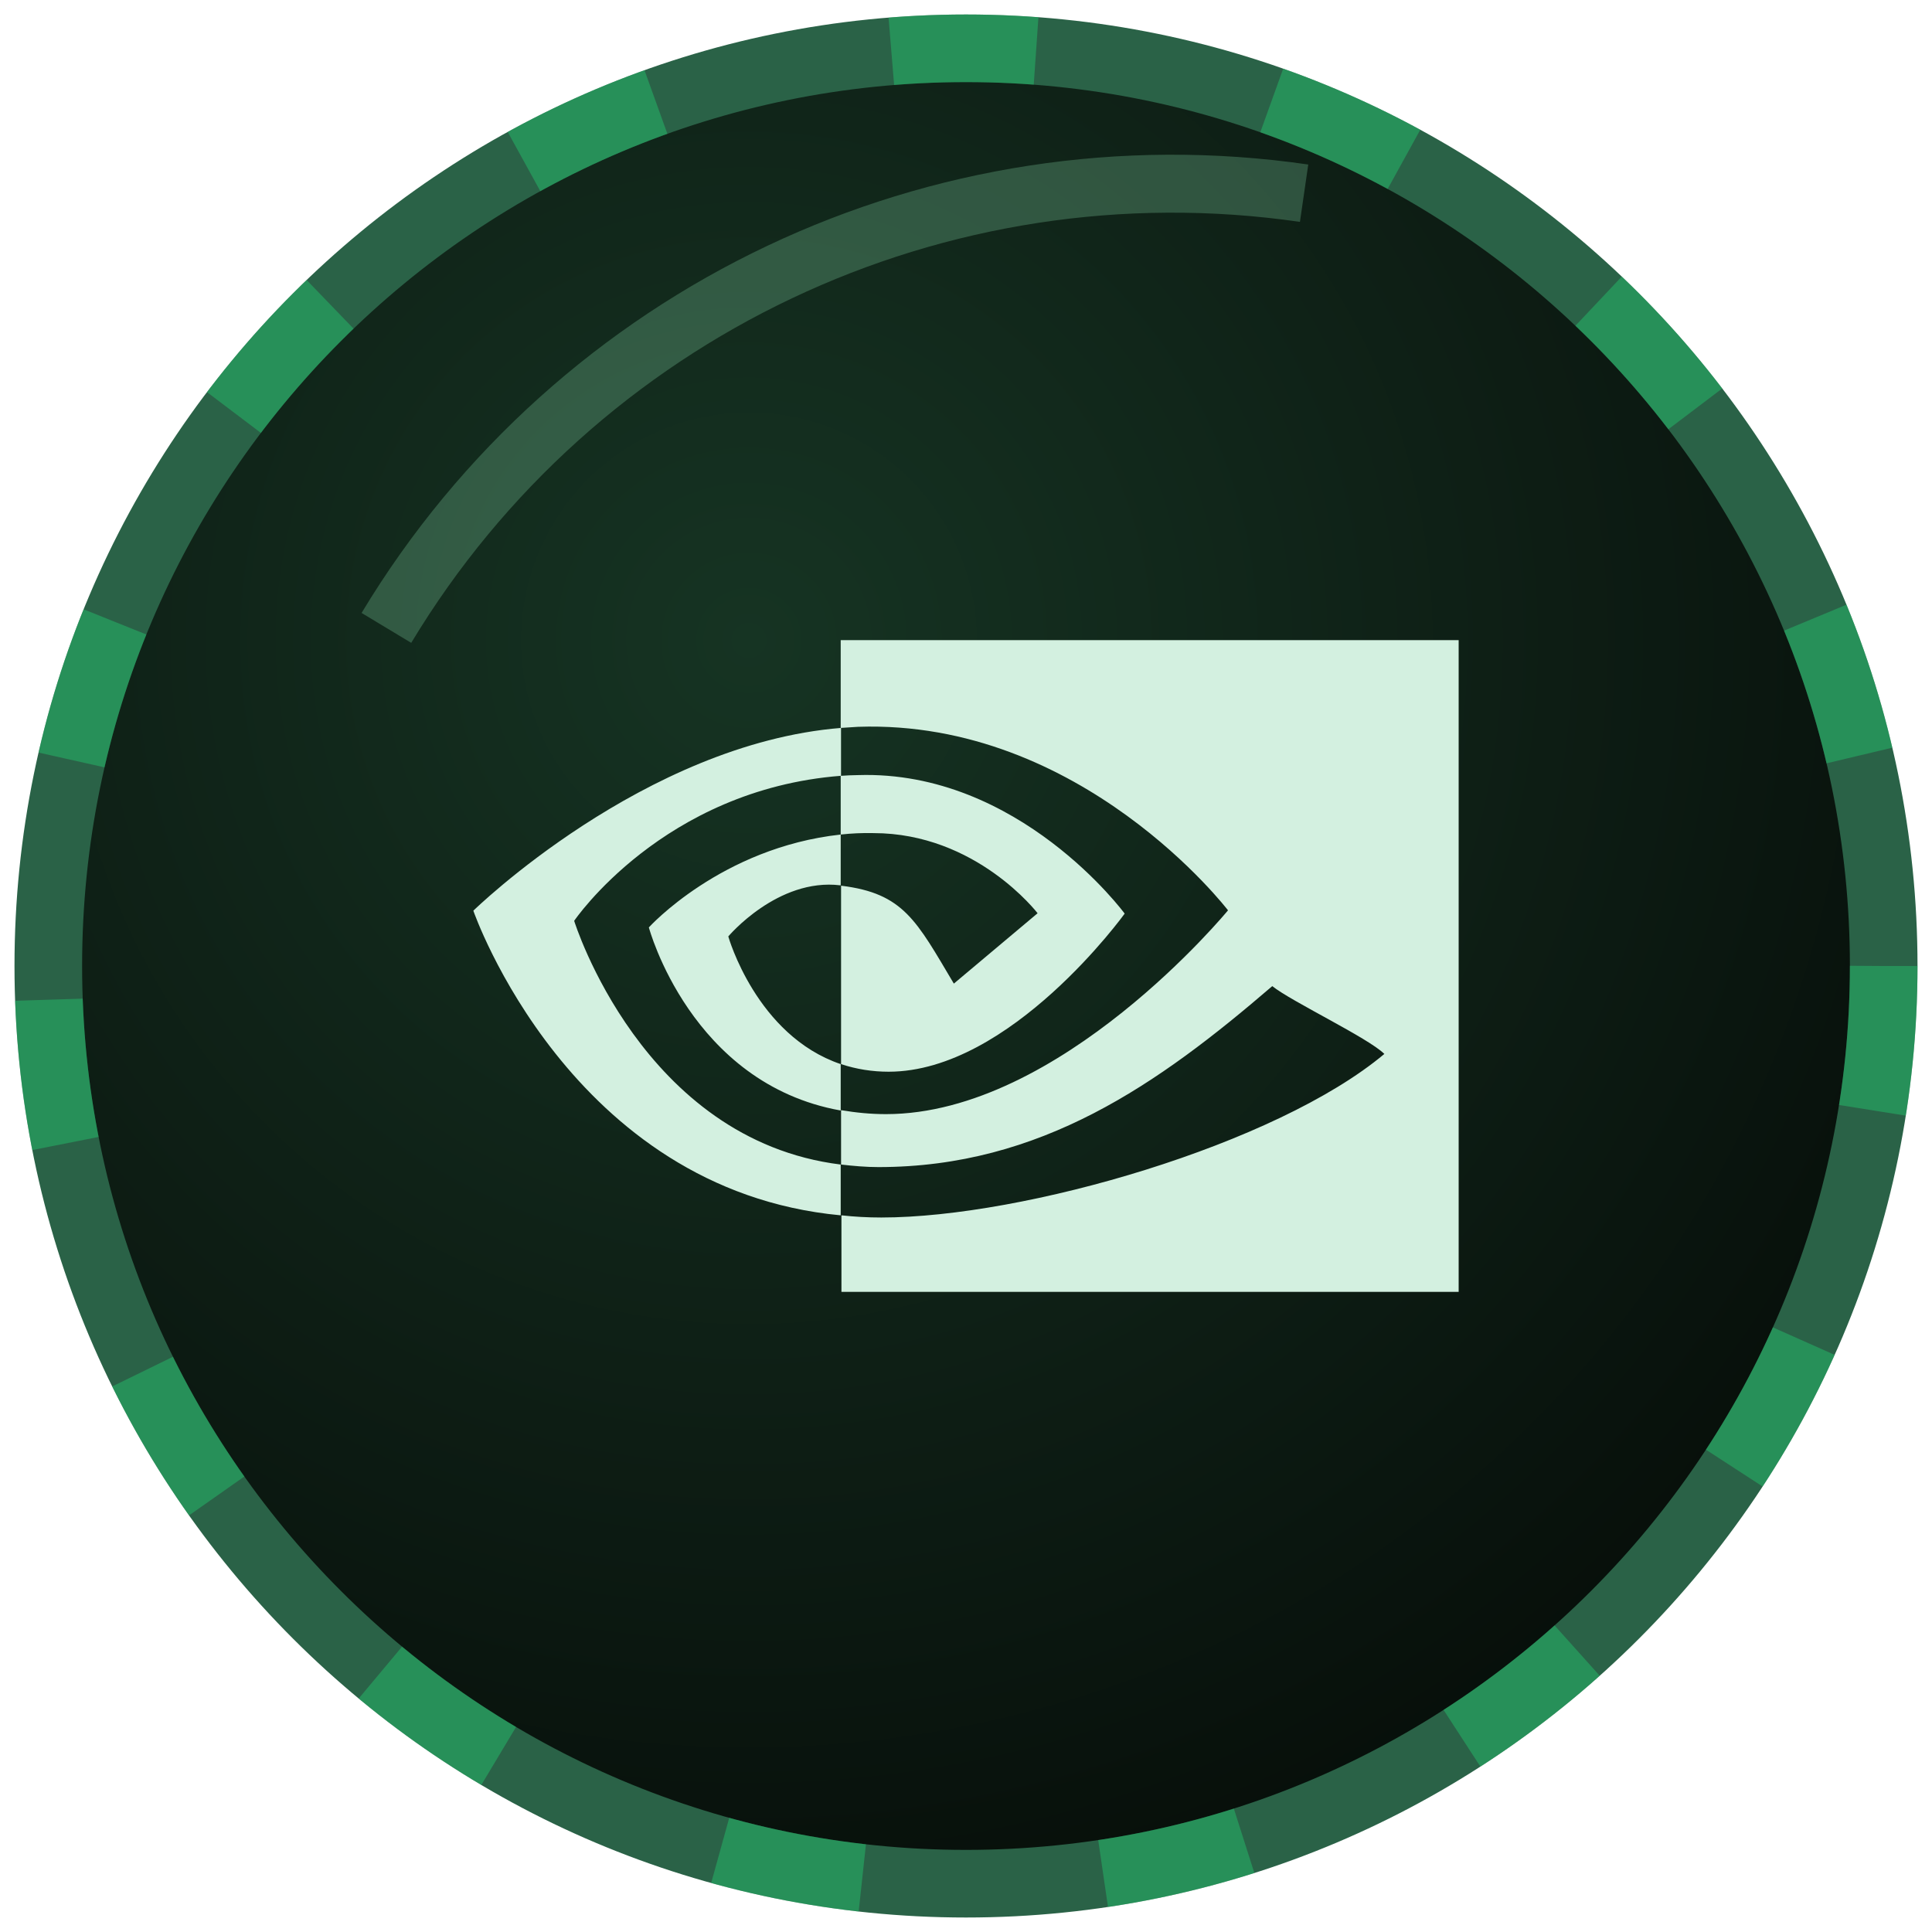
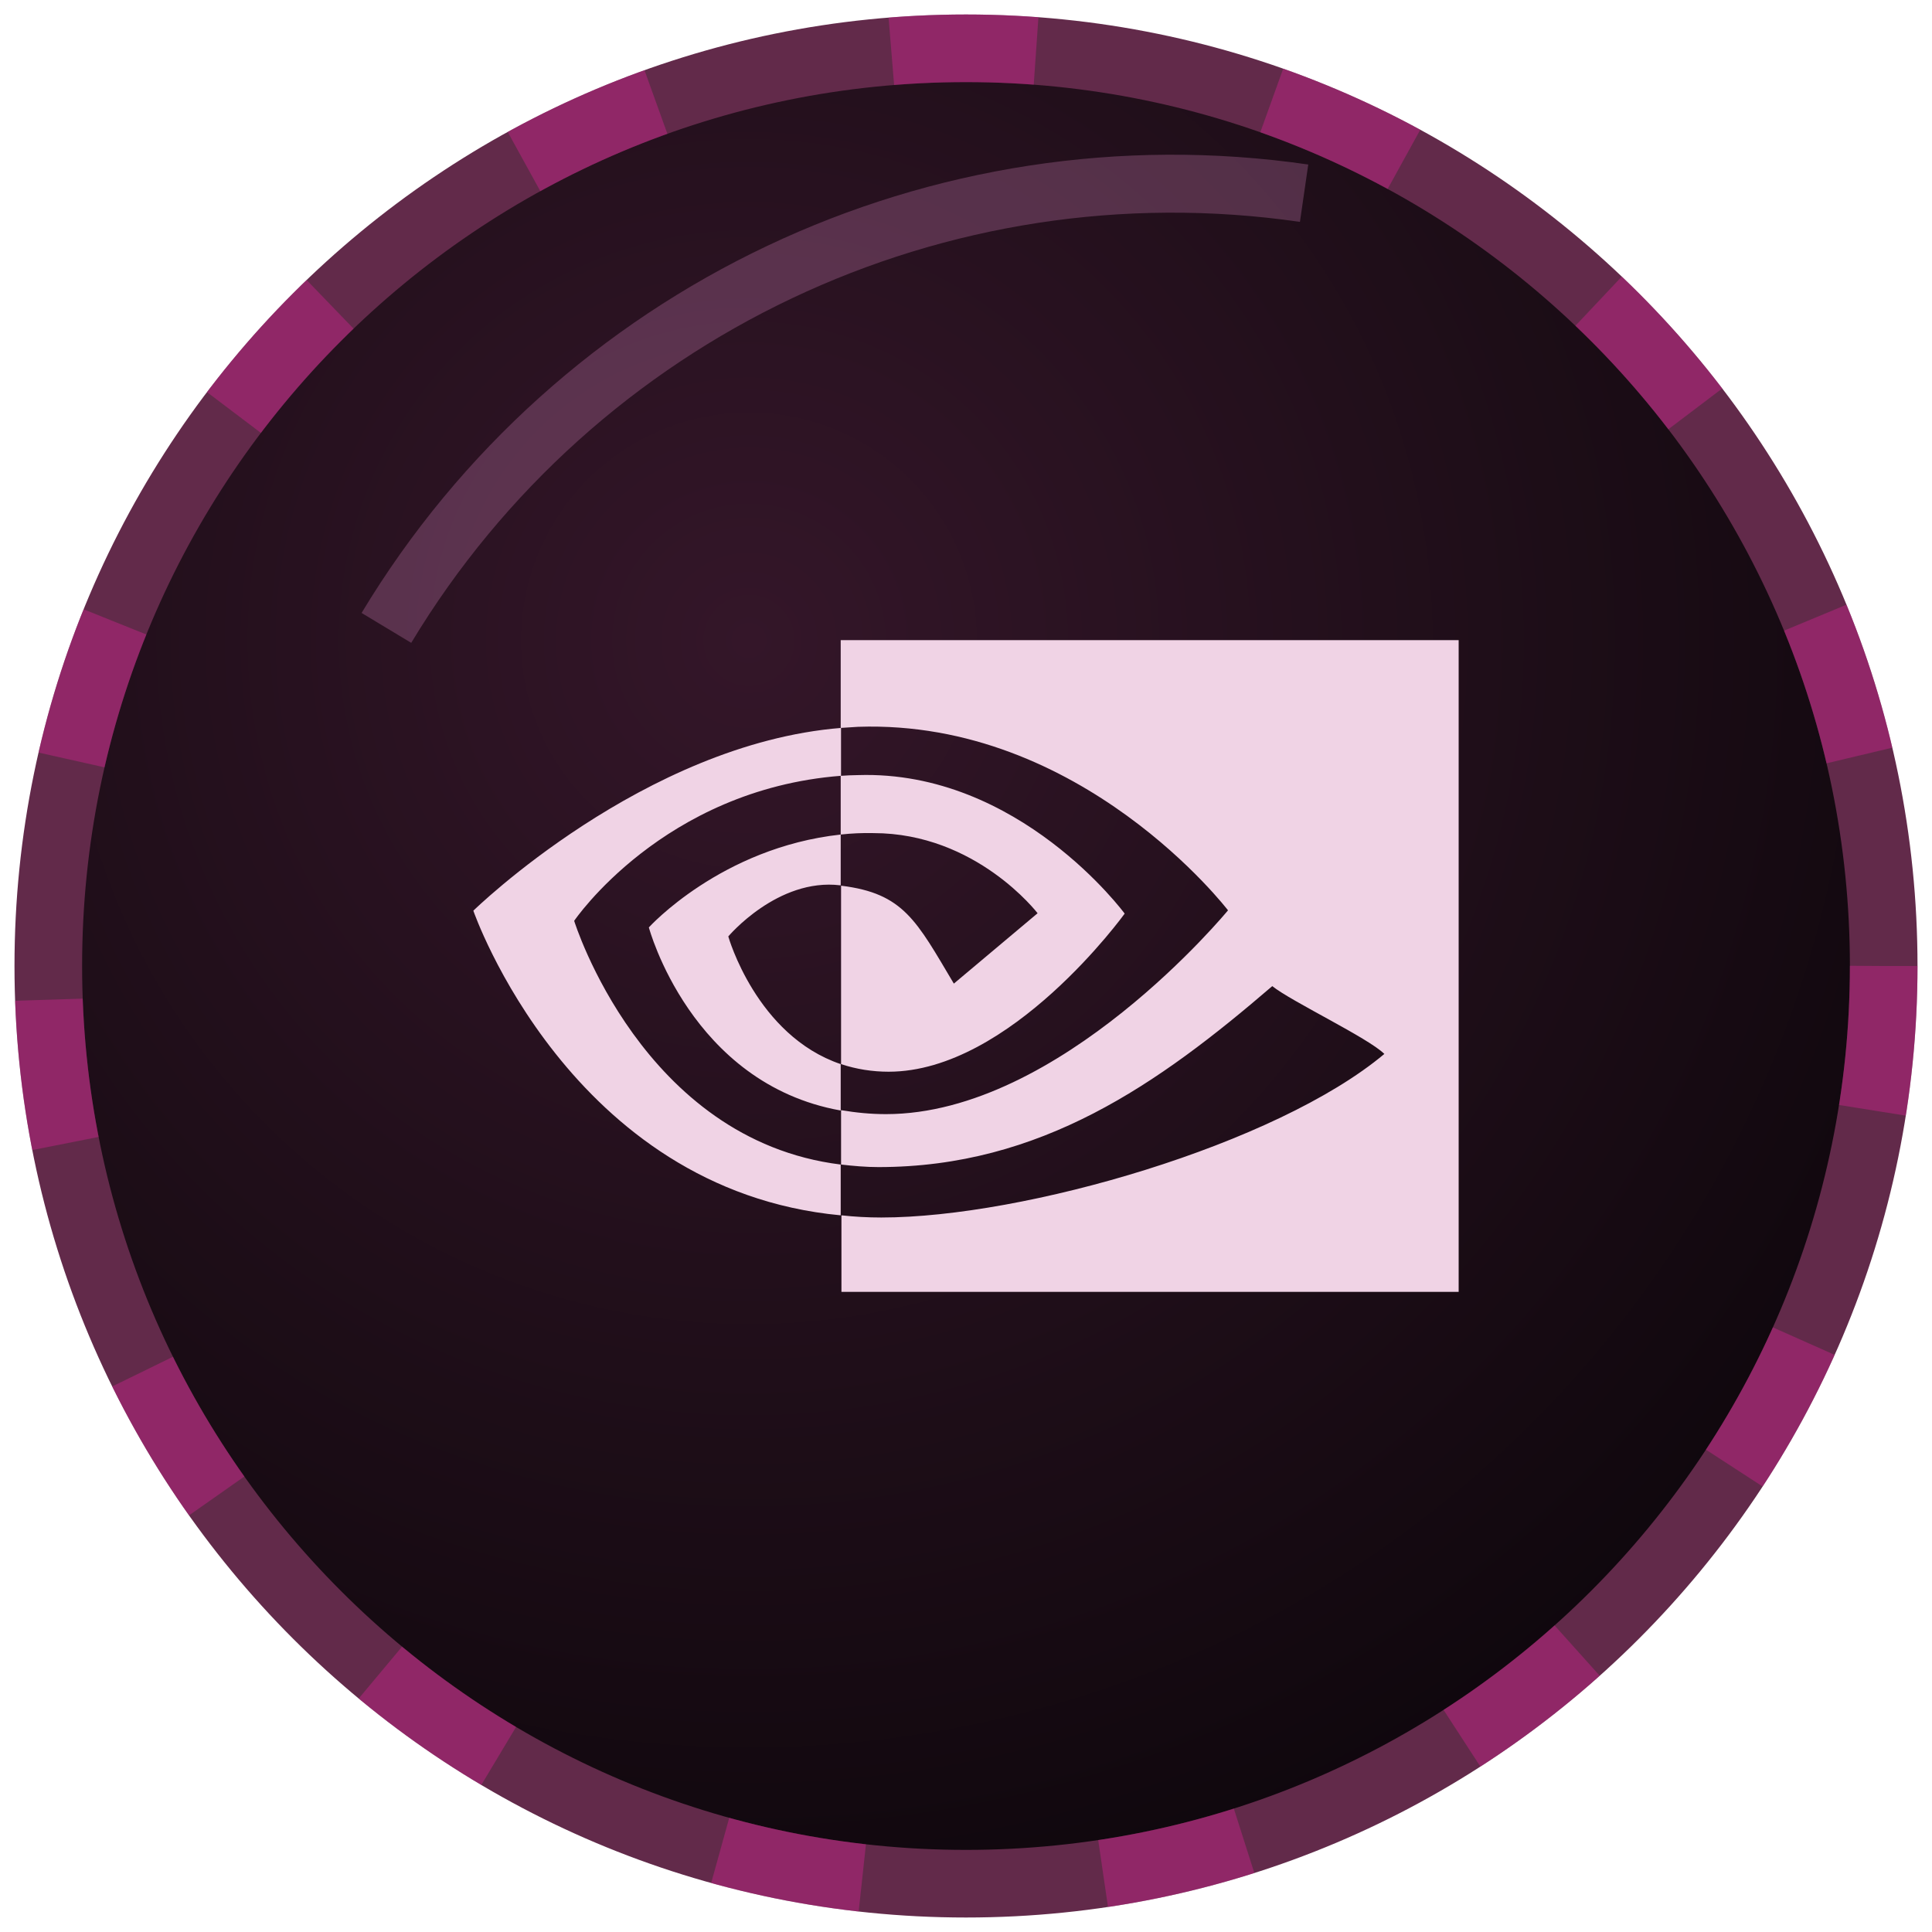
<svg xmlns="http://www.w3.org/2000/svg" viewBox="0 0 40 40" role="img" aria-label="NVDA">
  <defs>
    <radialGradient id="g" cx="38%" cy="32%" r="72%">
-       <stop offset="0%" stop-color="#163423" />
-       <stop offset="70%" stop-color="#0c1a12" />
-       <stop offset="100%" stop-color="#070f0a" />
+       <stop offset="0%" stop-color="#341629" />
+       <stop offset="70%" stop-color="#1a0c15" />
+       <stop offset="100%" stop-color="#0f070d" />
    </radialGradient>
  </defs>
-   <circle cx="20" cy="20" r="19" fill="url(#g)" stroke="#2a6247" stroke-width="1.4" />
-   <circle cx="20" cy="20" r="19" fill="none" stroke="#23c76f" stroke-width="1.4" stroke-dasharray="3 5" opacity="0.45" />
-   <path d="M8 13 A19 19 0 0 1 27 4" stroke="#86d8a8" stroke-width="1.2" fill="none" opacity="0.28" />
-   <g transform="translate(9.8 9.8) scale(0.85)" fill="#d3f0e0">
+   <circle cx="20" cy="20" r="19" fill="url(#g)" stroke="#622a4a" stroke-width="1.4" />
+   <circle cx="20" cy="20" r="19" fill="none" stroke="#c72389" stroke-width="1.4" stroke-dasharray="3 5" opacity="0.45" />
+   <path d="M8 13 A19 19 0 0 1 27 4" stroke="#d886bd" stroke-width="1.2" fill="none" opacity="0.28" />
+   <g transform="translate(9.8 9.8) scale(0.85)" fill="#f0d3e5">
    <path d="M8.948 8.798v-1.43a6.7 6.7 0 0 1 .424-.018c3.922-.124 6.493 3.374 6.493 3.374s-2.774 3.851-5.75 3.851c-.398 0-.787-.062-1.158-.185v-4.346c1.528.185 1.837.857 2.747 2.385l2.04-1.714s-1.492-1.952-4-1.952a6.016 6.016 0 0 0-.796.035m0-4.735v2.138l.424-.027c5.45-.185 9.01 4.47 9.01 4.47s-4.08 4.964-8.33 4.964c-.37 0-.733-.035-1.095-.097v1.325c.3.035.61.062.91.062 3.957 0 6.82-2.023 9.593-4.408.459.371 2.34 1.263 2.73 1.652-2.633 2.208-8.772 3.984-12.253 3.984-.335 0-.653-.018-.971-.053v1.864H24V4.063zm0 10.326v1.131c-3.657-.654-4.673-4.46-4.673-4.46s1.758-1.944 4.673-2.262v1.237H8.94c-1.528-.186-2.73 1.245-2.73 1.245s.68 2.412 2.739 3.11M2.456 10.9s2.164-3.197 6.5-3.533V6.201C4.153 6.59 0 10.653 0 10.653s2.35 6.802 8.948 7.42v-1.237c-4.84-.6-6.492-5.936-6.492-5.936z" />
  </g>
</svg>
